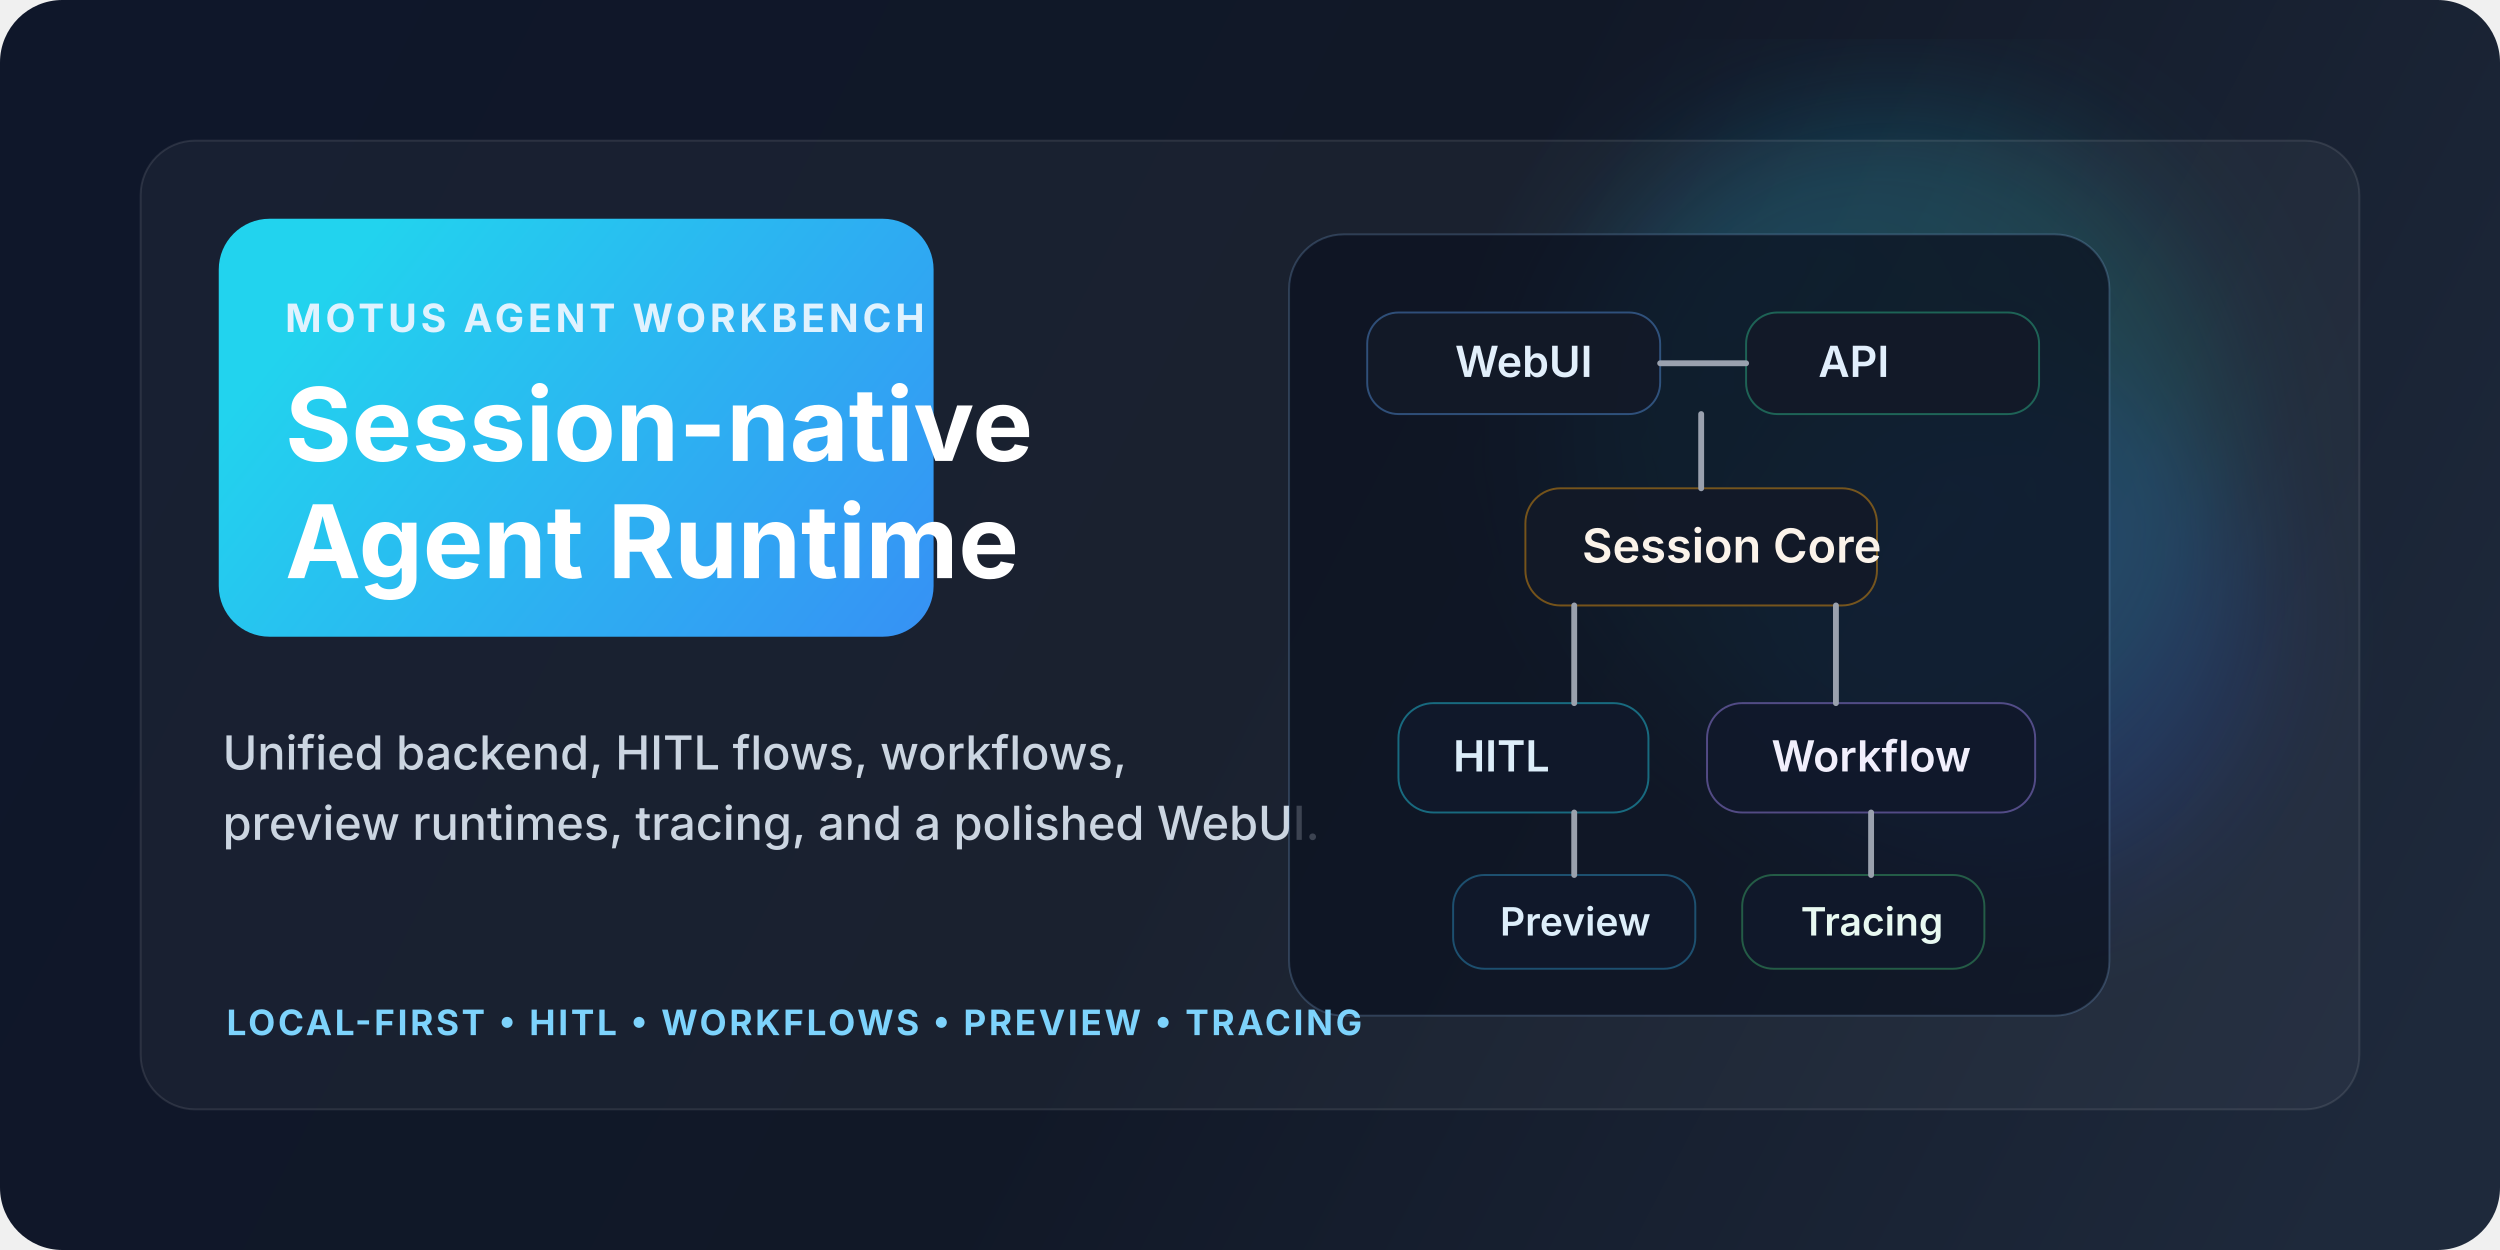
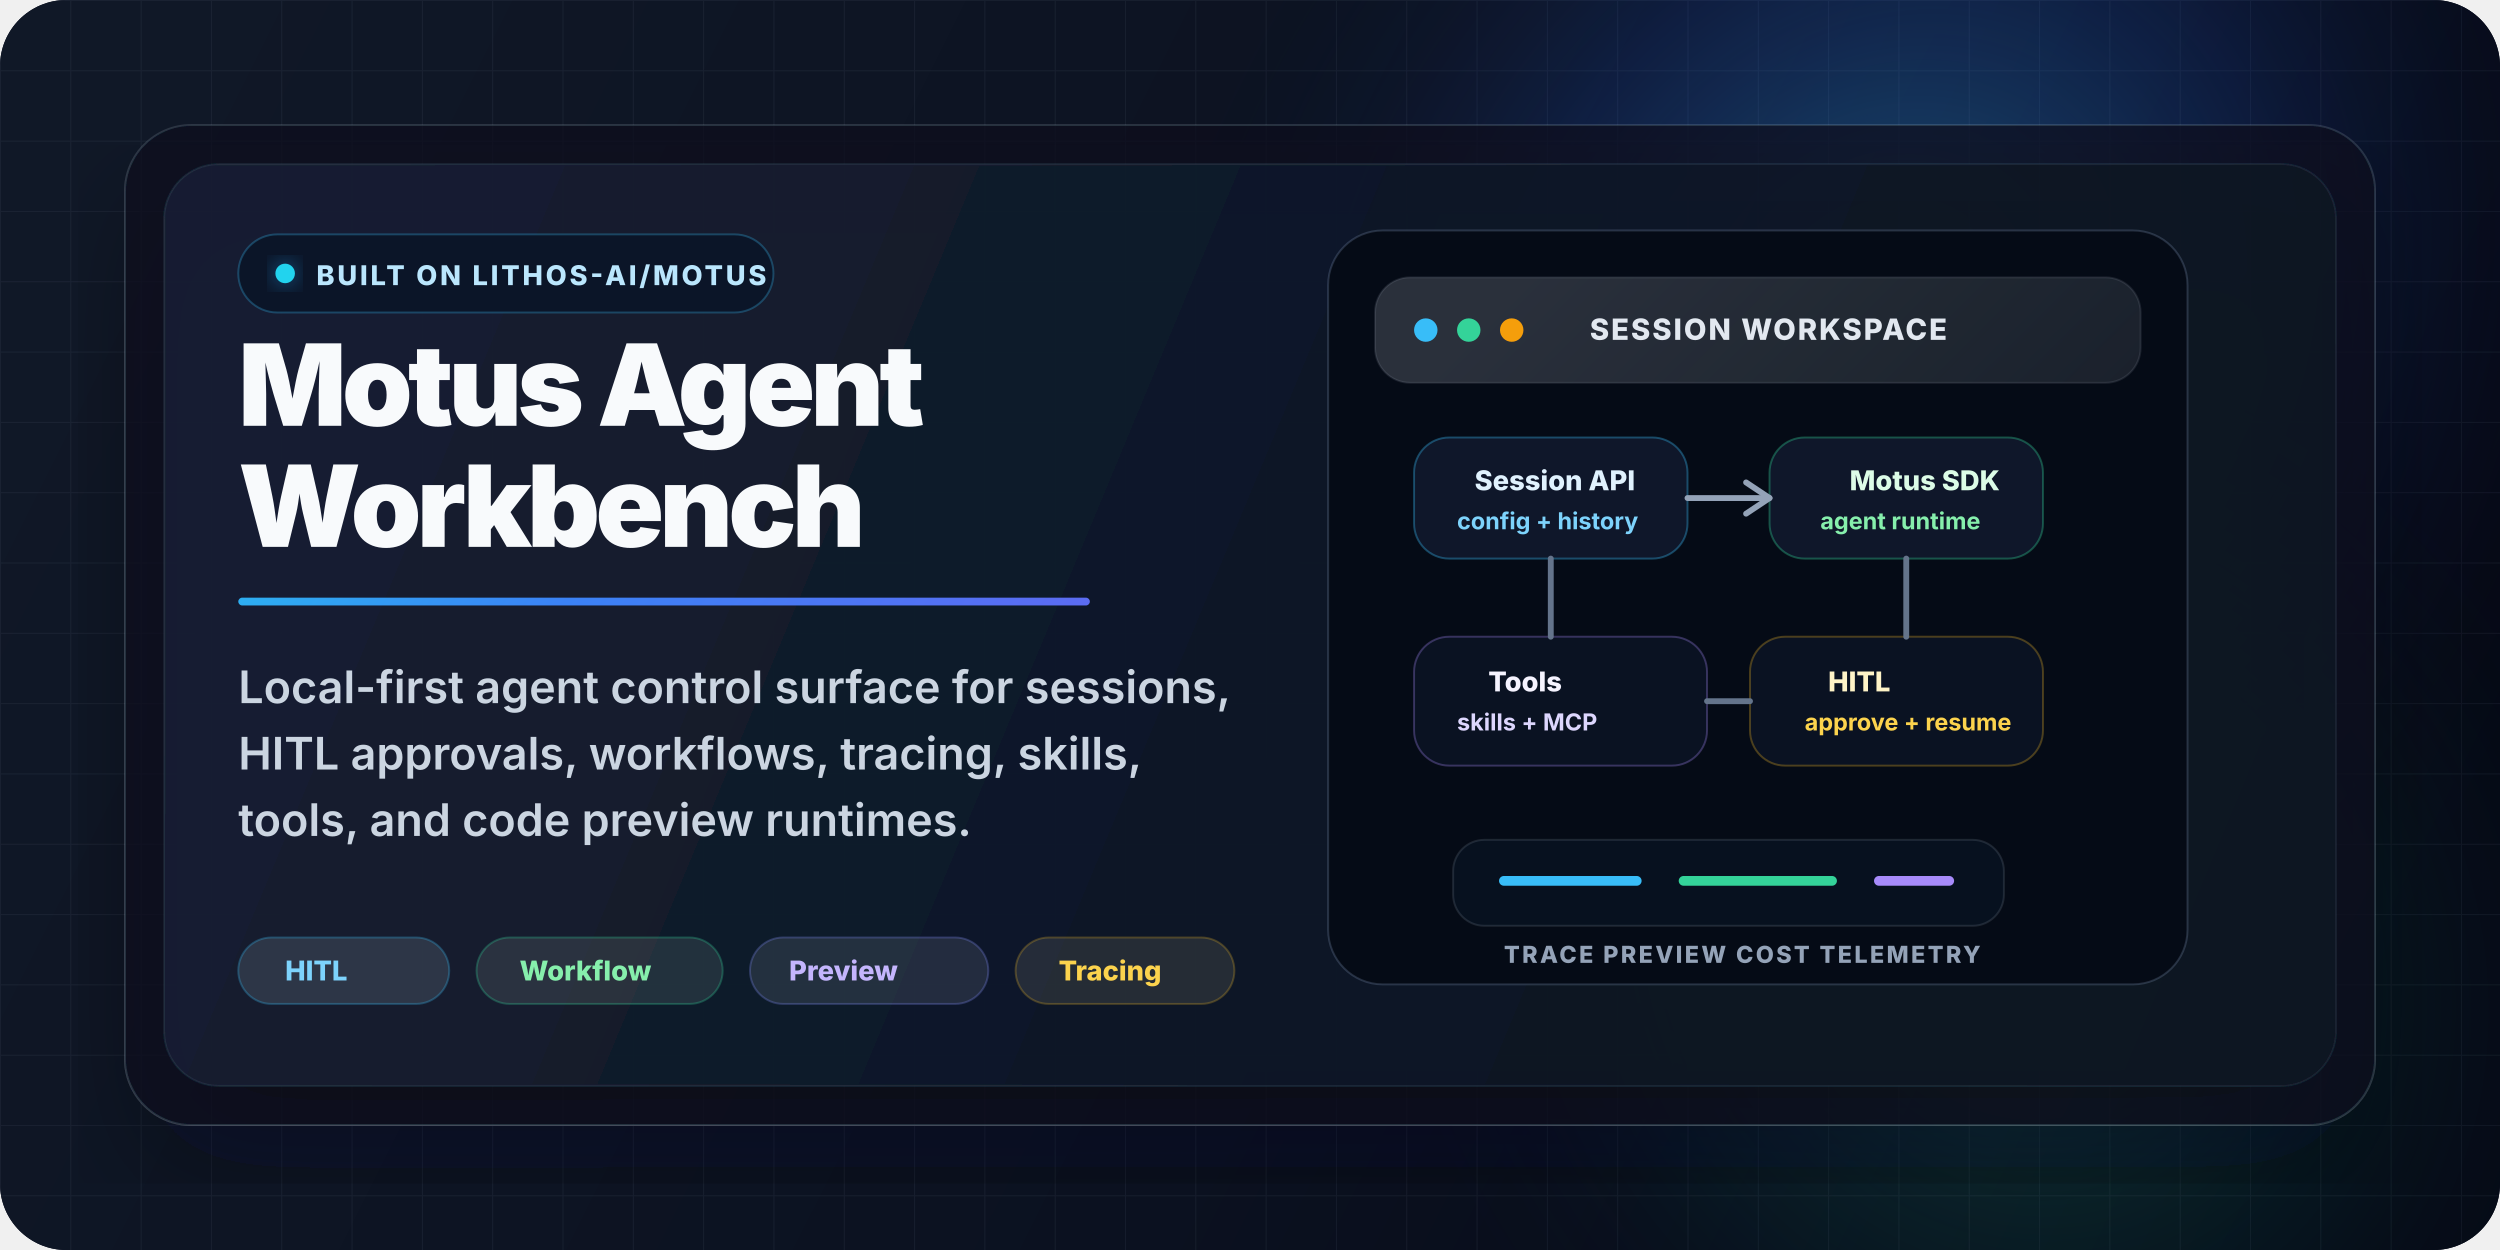
<svg xmlns="http://www.w3.org/2000/svg" width="1280" height="640" viewBox="0 0 1280 640" fill="none">
  <defs>
-     <linearGradient id="bg" x1="80" y1="40" x2="1200" y2="620" gradientUnits="userSpaceOnUse">
-       <stop stop-color="#0F172A" />
-       <stop offset="0.5" stop-color="#111827" />
-       <stop offset="1" stop-color="#1E293B" />
+     <radialGradient id="glowBlue" cx="0" cy="0" r="1" gradientUnits="userSpaceOnUse" gradientTransform="translate(962 170) rotate(128) scale(430 360)">
+       <stop stop-color="#38BDF8" stop-opacity="0.42" />
+       <stop offset="0.52" stop-color="#2563EB" stop-opacity="0.16" />
+       <stop offset="1" stop-color="#020617" stop-opacity="0" />
+     </radialGradient>
+     <radialGradient id="glowGreen" cx="0" cy="0" r="1" gradientUnits="userSpaceOnUse" gradientTransform="translate(1030 486) rotate(-132) scale(360 320)">
+       <stop stop-color="#34D399" stop-opacity="0.24" />
+       <stop offset="0.58" stop-color="#0F766E" stop-opacity="0.10" />
+       <stop offset="1" stop-color="#020617" stop-opacity="0" />
+     </radialGradient>
+     <linearGradient id="shell" x1="70" y1="36" x2="1190" y2="598" gradientUnits="userSpaceOnUse">
+       <stop stop-color="#101827" />
+       <stop offset="0.58" stop-color="#0B1120" />
+       <stop offset="1" stop-color="#050814" />
    </linearGradient>
-     <linearGradient id="accent" x1="184" y1="128" x2="522" y2="398" gradientUnits="userSpaceOnUse">
+     <linearGradient id="card" x1="132" y1="120" x2="1108" y2="526" gradientUnits="userSpaceOnUse">
+       <stop stop-color="#172033" stop-opacity="0.92" />
+       <stop offset="1" stop-color="#0B1220" stop-opacity="0.88" />
+     </linearGradient>
+     <linearGradient id="accent" x1="126" y1="126" x2="520" y2="438" gradientUnits="userSpaceOnUse">
      <stop stop-color="#22D3EE" />
-       <stop offset="1" stop-color="#3B82F6" />
+       <stop offset="0.48" stop-color="#3B82F6" />
+       <stop offset="1" stop-color="#6366F1" />
    </linearGradient>
-     <linearGradient id="soft" x1="770" y1="88" x2="1148" y2="514" gradientUnits="userSpaceOnUse">
-       <stop stop-color="#0EA5E9" stop-opacity="0.26" />
-       <stop offset="1" stop-color="#22C55E" stop-opacity="0.1" />
+     <linearGradient id="preview" x1="760" y1="154" x2="1098" y2="494" gradientUnits="userSpaceOnUse">
+       <stop stop-color="#EFF6FF" stop-opacity="0.16" />
+       <stop offset="1" stop-color="#E0F2FE" stop-opacity="0.04" />
    </linearGradient>
-     <filter id="blur" x="700" y="20" width="520" height="560" filterUnits="userSpaceOnUse" color-interpolation-filters="sRGB">
-       <feFlood flood-opacity="0" result="BackgroundImageFix" />
-       <feBlend mode="normal" in="SourceGraphic" in2="BackgroundImageFix" result="shape" />
-       <feGaussianBlur stdDeviation="32" result="effect1_foregroundBlur_1_1" />
+     <pattern id="grid" width="36" height="36" patternUnits="userSpaceOnUse">
+       <path d="M36 0H0V36" stroke="#93A4BC" stroke-opacity="0.075" stroke-width="1" />
+     </pattern>
+     <filter id="softShadow" x="40" y="46" width="1200" height="560" filterUnits="userSpaceOnUse" color-interpolation-filters="sRGB">
+       <feDropShadow dx="0" dy="28" stdDeviation="32" flood-color="#000814" flood-opacity="0.34" />
+     </filter>
+     <filter id="tinyGlow" x="-40%" y="-40%" width="180%" height="180%" color-interpolation-filters="sRGB">
+       <feGaussianBlur stdDeviation="6" result="blur" />
+       <feColorMatrix in="blur" type="matrix" values="0 0 0 0 0.14 0 0 0 0 0.65 0 0 0 0 0.98 0 0 0 0.7 0" />
+       <feBlend in="SourceGraphic" mode="normal" />
    </filter>
  </defs>
-   <rect width="1280" height="640" rx="32" fill="url(#bg)" />
-   <g filter="url(#blur)">
-     <circle cx="972" cy="228" r="172" fill="url(#soft)" />
-     <circle cx="1028" cy="324" r="132" fill="#2563EB" fill-opacity="0.18" />
+   <rect width="1280" height="640" rx="34" fill="#020617" />
+   <rect width="1280" height="640" rx="34" fill="url(#shell)" />
+   <rect width="1280" height="640" rx="34" fill="url(#grid)" />
+   <rect width="1280" height="640" rx="34" fill="url(#glowBlue)" />
+   <rect width="1280" height="640" rx="34" fill="url(#glowGreen)" />
+   <g filter="url(#softShadow)">
+     <rect x="64" y="64" width="1152" height="512" rx="34" fill="#08111F" fill-opacity="0.72" stroke="#DDEBFF" stroke-opacity="0.14" />
+     <rect x="84" y="84" width="1112" height="472" rx="28" fill="url(#card)" stroke="#DDEBFF" stroke-opacity="0.08" />
  </g>
-   <rect x="72" y="72" width="1136" height="496" rx="28" fill="white" fill-opacity="0.04" stroke="white" stroke-opacity="0.1" />
-   <rect x="112" y="112" width="366" height="214" rx="26" fill="url(#accent)" />
-   <text x="146" y="170" fill="#E0F2FE" font-family="Segoe UI, Inter, Arial, sans-serif" font-size="20" font-weight="700" letter-spacing="2">MOTUS AGENT WORKBENCH</text>
-   <text x="146" y="236" fill="white" font-family="Segoe UI, Inter, Arial, sans-serif" font-size="52" font-weight="700">Session-native</text>
-   <text x="146" y="296" fill="white" font-family="Segoe UI, Inter, Arial, sans-serif" font-size="52" font-weight="700">Agent Runtime</text>
-   <text x="114" y="394" fill="#CBD5E1" font-family="Segoe UI, Inter, Arial, sans-serif" font-size="24" font-weight="500">
-     Unified backend, HITL flows, workflows,
-   </text>
-   <text x="114" y="430" fill="#CBD5E1" font-family="Segoe UI, Inter, Arial, sans-serif" font-size="24" font-weight="500">
-     preview runtimes, tracing, and a polished WebUI.
-   </text>
-   <g opacity="0.98">
-     <rect x="660" y="120" width="420" height="400" rx="28" fill="#0B1220" fill-opacity="0.76" stroke="#93C5FD" stroke-opacity="0.22" />
-     <rect x="700" y="160" width="150" height="52" rx="16" fill="#111827" stroke="#60A5FA" stroke-opacity="0.4" />
-     <text x="745" y="193" fill="#E5F3FF" font-family="Segoe UI, Inter, Arial, sans-serif" font-size="22" font-weight="600">WebUI</text>
-     <rect x="894" y="160" width="150" height="52" rx="16" fill="#111827" stroke="#34D399" stroke-opacity="0.4" />
-     <text x="931" y="193" fill="#E5F3FF" font-family="Segoe UI, Inter, Arial, sans-serif" font-size="22" font-weight="600">API</text>
-     <rect x="781" y="250" width="180" height="60" rx="18" fill="#111827" stroke="#F59E0B" stroke-opacity="0.45" />
-     <text x="810" y="288" fill="#FFF7ED" font-family="Segoe UI, Inter, Arial, sans-serif" font-size="24" font-weight="600">Session Core</text>
-     <rect x="716" y="360" width="128" height="56" rx="18" fill="#0F172A" stroke="#22D3EE" stroke-opacity="0.45" />
-     <text x="744" y="395" fill="#E0F2FE" font-family="Segoe UI, Inter, Arial, sans-serif" font-size="22" font-weight="600">HITL</text>
-     <rect x="874" y="360" width="168" height="56" rx="18" fill="#0F172A" stroke="#A78BFA" stroke-opacity="0.45" />
-     <text x="907" y="395" fill="#F5F3FF" font-family="Segoe UI, Inter, Arial, sans-serif" font-size="22" font-weight="600">Workflow</text>
-     <rect x="744" y="448" width="124" height="48" rx="16" fill="#0F172A" stroke="#38BDF8" stroke-opacity="0.35" />
-     <text x="768" y="479" fill="#E0F2FE" font-family="Segoe UI, Inter, Arial, sans-serif" font-size="20" font-weight="600">Preview</text>
-     <rect x="892" y="448" width="124" height="48" rx="16" fill="#0F172A" stroke="#4ADE80" stroke-opacity="0.35" />
-     <text x="922" y="479" fill="#ECFDF5" font-family="Segoe UI, Inter, Arial, sans-serif" font-size="20" font-weight="600">Tracing</text>
-     <path d="M850 186H894" stroke="#9CA3AF" stroke-width="3" stroke-linecap="round" />
-     <path d="M871 212V250" stroke="#9CA3AF" stroke-width="3" stroke-linecap="round" />
-     <path d="M806 310V360" stroke="#9CA3AF" stroke-width="3" stroke-linecap="round" />
-     <path d="M940 310V360" stroke="#9CA3AF" stroke-width="3" stroke-linecap="round" />
-     <path d="M806 416V448" stroke="#9CA3AF" stroke-width="3" stroke-linecap="round" />
-     <path d="M958 416V448" stroke="#9CA3AF" stroke-width="3" stroke-linecap="round" />
+   <g>
+     <rect x="122" y="120" width="274" height="40" rx="20" fill="#0B1528" stroke="#38BDF8" stroke-opacity="0.28" />
+     <circle cx="146" cy="140" r="5" fill="#22D3EE" filter="url(#tinyGlow)" />
+     <text x="162" y="146" fill="#BAE6FD" font-family="Inter, Segoe UI, Arial, sans-serif" font-size="14" font-weight="800" letter-spacing="1.4">BUILT ON LITHOS-AI/MOTUS</text>
+     <text x="122" y="218" fill="#F8FAFC" font-family="Inter, Segoe UI, Arial, sans-serif" font-size="58" font-weight="900" letter-spacing="-2.4">
+       Motus Agent
+     </text>
+     <text x="122" y="280" fill="#F8FAFC" font-family="Inter, Segoe UI, Arial, sans-serif" font-size="58" font-weight="900" letter-spacing="-2.4">
+       Workbench
+     </text>
+     <rect x="122" y="306" width="436" height="4" rx="2" fill="url(#accent)" />
+     <text x="122" y="360" fill="#CBD5E1" font-family="Inter, Segoe UI, Arial, sans-serif" font-size="23" font-weight="600">
+       Local-first agent control surface for sessions,
+     </text>
+     <text x="122" y="394" fill="#CBD5E1" font-family="Inter, Segoe UI, Arial, sans-serif" font-size="23" font-weight="600">
+       HITL approvals, workflows, tracing, skills,
+     </text>
+     <text x="122" y="428" fill="#CBD5E1" font-family="Inter, Segoe UI, Arial, sans-serif" font-size="23" font-weight="600">
+       tools, and code preview runtimes.
+     </text>
+     <g font-family="Inter, Segoe UI, Arial, sans-serif" font-size="14" font-weight="800">
+       <rect x="122" y="480" width="108" height="34" rx="17" fill="#E0F2FE" fill-opacity="0.12" stroke="#38BDF8" stroke-opacity="0.28" />
+       <text x="146" y="502" fill="#7DD3FC">HITL</text>
+       <rect x="244" y="480" width="126" height="34" rx="17" fill="#DCFCE7" fill-opacity="0.10" stroke="#34D399" stroke-opacity="0.28" />
+       <text x="266" y="502" fill="#86EFAC">Workflow</text>
+       <rect x="384" y="480" width="122" height="34" rx="17" fill="#EEF2FF" fill-opacity="0.10" stroke="#818CF8" stroke-opacity="0.28" />
+       <text x="404" y="502" fill="#C4B5FD">Preview</text>
+       <rect x="520" y="480" width="112" height="34" rx="17" fill="#FEF3C7" fill-opacity="0.10" stroke="#FBBF24" stroke-opacity="0.24" />
+       <text x="542" y="502" fill="#FCD34D">Tracing</text>
+     </g>
  </g>
-   <text x="116" y="530" fill="#7DD3FC" font-family="Segoe UI, Inter, Arial, sans-serif" font-size="18" font-weight="700" letter-spacing="1.4">LOCAL-FIRST • HITL • WORKFLOWS • PREVIEW • TRACING</text>
+   <g>
+     <rect x="680" y="118" width="440" height="386" rx="28" fill="#050B16" stroke="#B7D6FF" stroke-opacity="0.18" />
+     <rect x="704" y="142" width="392" height="54" rx="18" fill="url(#preview)" stroke="#DDEBFF" stroke-opacity="0.10" />
+     <circle cx="730" cy="169" r="6" fill="#38BDF8" />
+     <circle cx="752" cy="169" r="6" fill="#34D399" />
+     <circle cx="774" cy="169" r="6" fill="#F59E0B" />
+     <text x="814" y="174" fill="#E2E8F0" font-family="Inter, Segoe UI, Arial, sans-serif" font-size="15" font-weight="800" letter-spacing="1">SESSION WORKSPACE</text>
+     <rect x="724" y="224" width="140" height="62" rx="18" fill="#0F172A" stroke="#38BDF8" stroke-opacity="0.34" />
+     <text x="755" y="251" fill="#E0F2FE" font-family="Inter, Segoe UI, Arial, sans-serif" font-size="14" font-weight="800">Session API</text>
+     <text x="746" y="271" fill="#7DD3FC" font-family="Inter, Segoe UI, Arial, sans-serif" font-size="12" font-weight="700">config + history</text>
+     <rect x="906" y="224" width="140" height="62" rx="18" fill="#0F172A" stroke="#34D399" stroke-opacity="0.34" />
+     <text x="947" y="251" fill="#DCFCE7" font-family="Inter, Segoe UI, Arial, sans-serif" font-size="14" font-weight="800">Motus SDK</text>
+     <text x="932" y="271" fill="#86EFAC" font-family="Inter, Segoe UI, Arial, sans-serif" font-size="12" font-weight="700">agent runtime</text>
+     <path d="M864 255H906" stroke="#94A3B8" stroke-width="3" stroke-linecap="round" />
+     <path d="M894 247L906 255L894 263" stroke="#94A3B8" stroke-width="3" stroke-linecap="round" stroke-linejoin="round" />
+     <rect x="724" y="326" width="150" height="66" rx="18" fill="#0A1222" stroke="#A78BFA" stroke-opacity="0.30" />
+     <text x="762" y="354" fill="#F5F3FF" font-family="Inter, Segoe UI, Arial, sans-serif" font-size="14" font-weight="800">Tools</text>
+     <text x="746" y="374" fill="#DDD6FE" font-family="Inter, Segoe UI, Arial, sans-serif" font-size="12" font-weight="700">skills + MCP</text>
+     <rect x="896" y="326" width="150" height="66" rx="18" fill="#0A1222" stroke="#FBBF24" stroke-opacity="0.28" />
+     <text x="936" y="354" fill="#FEF3C7" font-family="Inter, Segoe UI, Arial, sans-serif" font-size="14" font-weight="800">HITL</text>
+     <text x="924" y="374" fill="#FCD34D" font-family="Inter, Segoe UI, Arial, sans-serif" font-size="12" font-weight="700">approve + resume</text>
+     <path d="M794 286V326" stroke="#64748B" stroke-width="3" stroke-linecap="round" />
+     <path d="M976 286V326" stroke="#64748B" stroke-width="3" stroke-linecap="round" />
+     <path d="M874 359H896" stroke="#64748B" stroke-width="3" stroke-linecap="round" />
+     <rect x="744" y="430" width="282" height="44" rx="16" fill="#07111F" stroke="#DDEBFF" stroke-opacity="0.12" />
+     <path d="M770 451H838" stroke="#38BDF8" stroke-width="5" stroke-linecap="round" />
+     <path d="M862 451H938" stroke="#34D399" stroke-width="5" stroke-linecap="round" />
+     <path d="M962 451H998" stroke="#A78BFA" stroke-width="5" stroke-linecap="round" />
+     <text x="770" y="493" fill="#94A3B8" font-family="Inter, Segoe UI, Arial, sans-serif" font-size="12" font-weight="800" letter-spacing="1.2">TRACE  PREVIEW  COST  TELEMETRY</text>
+   </g>
</svg>
